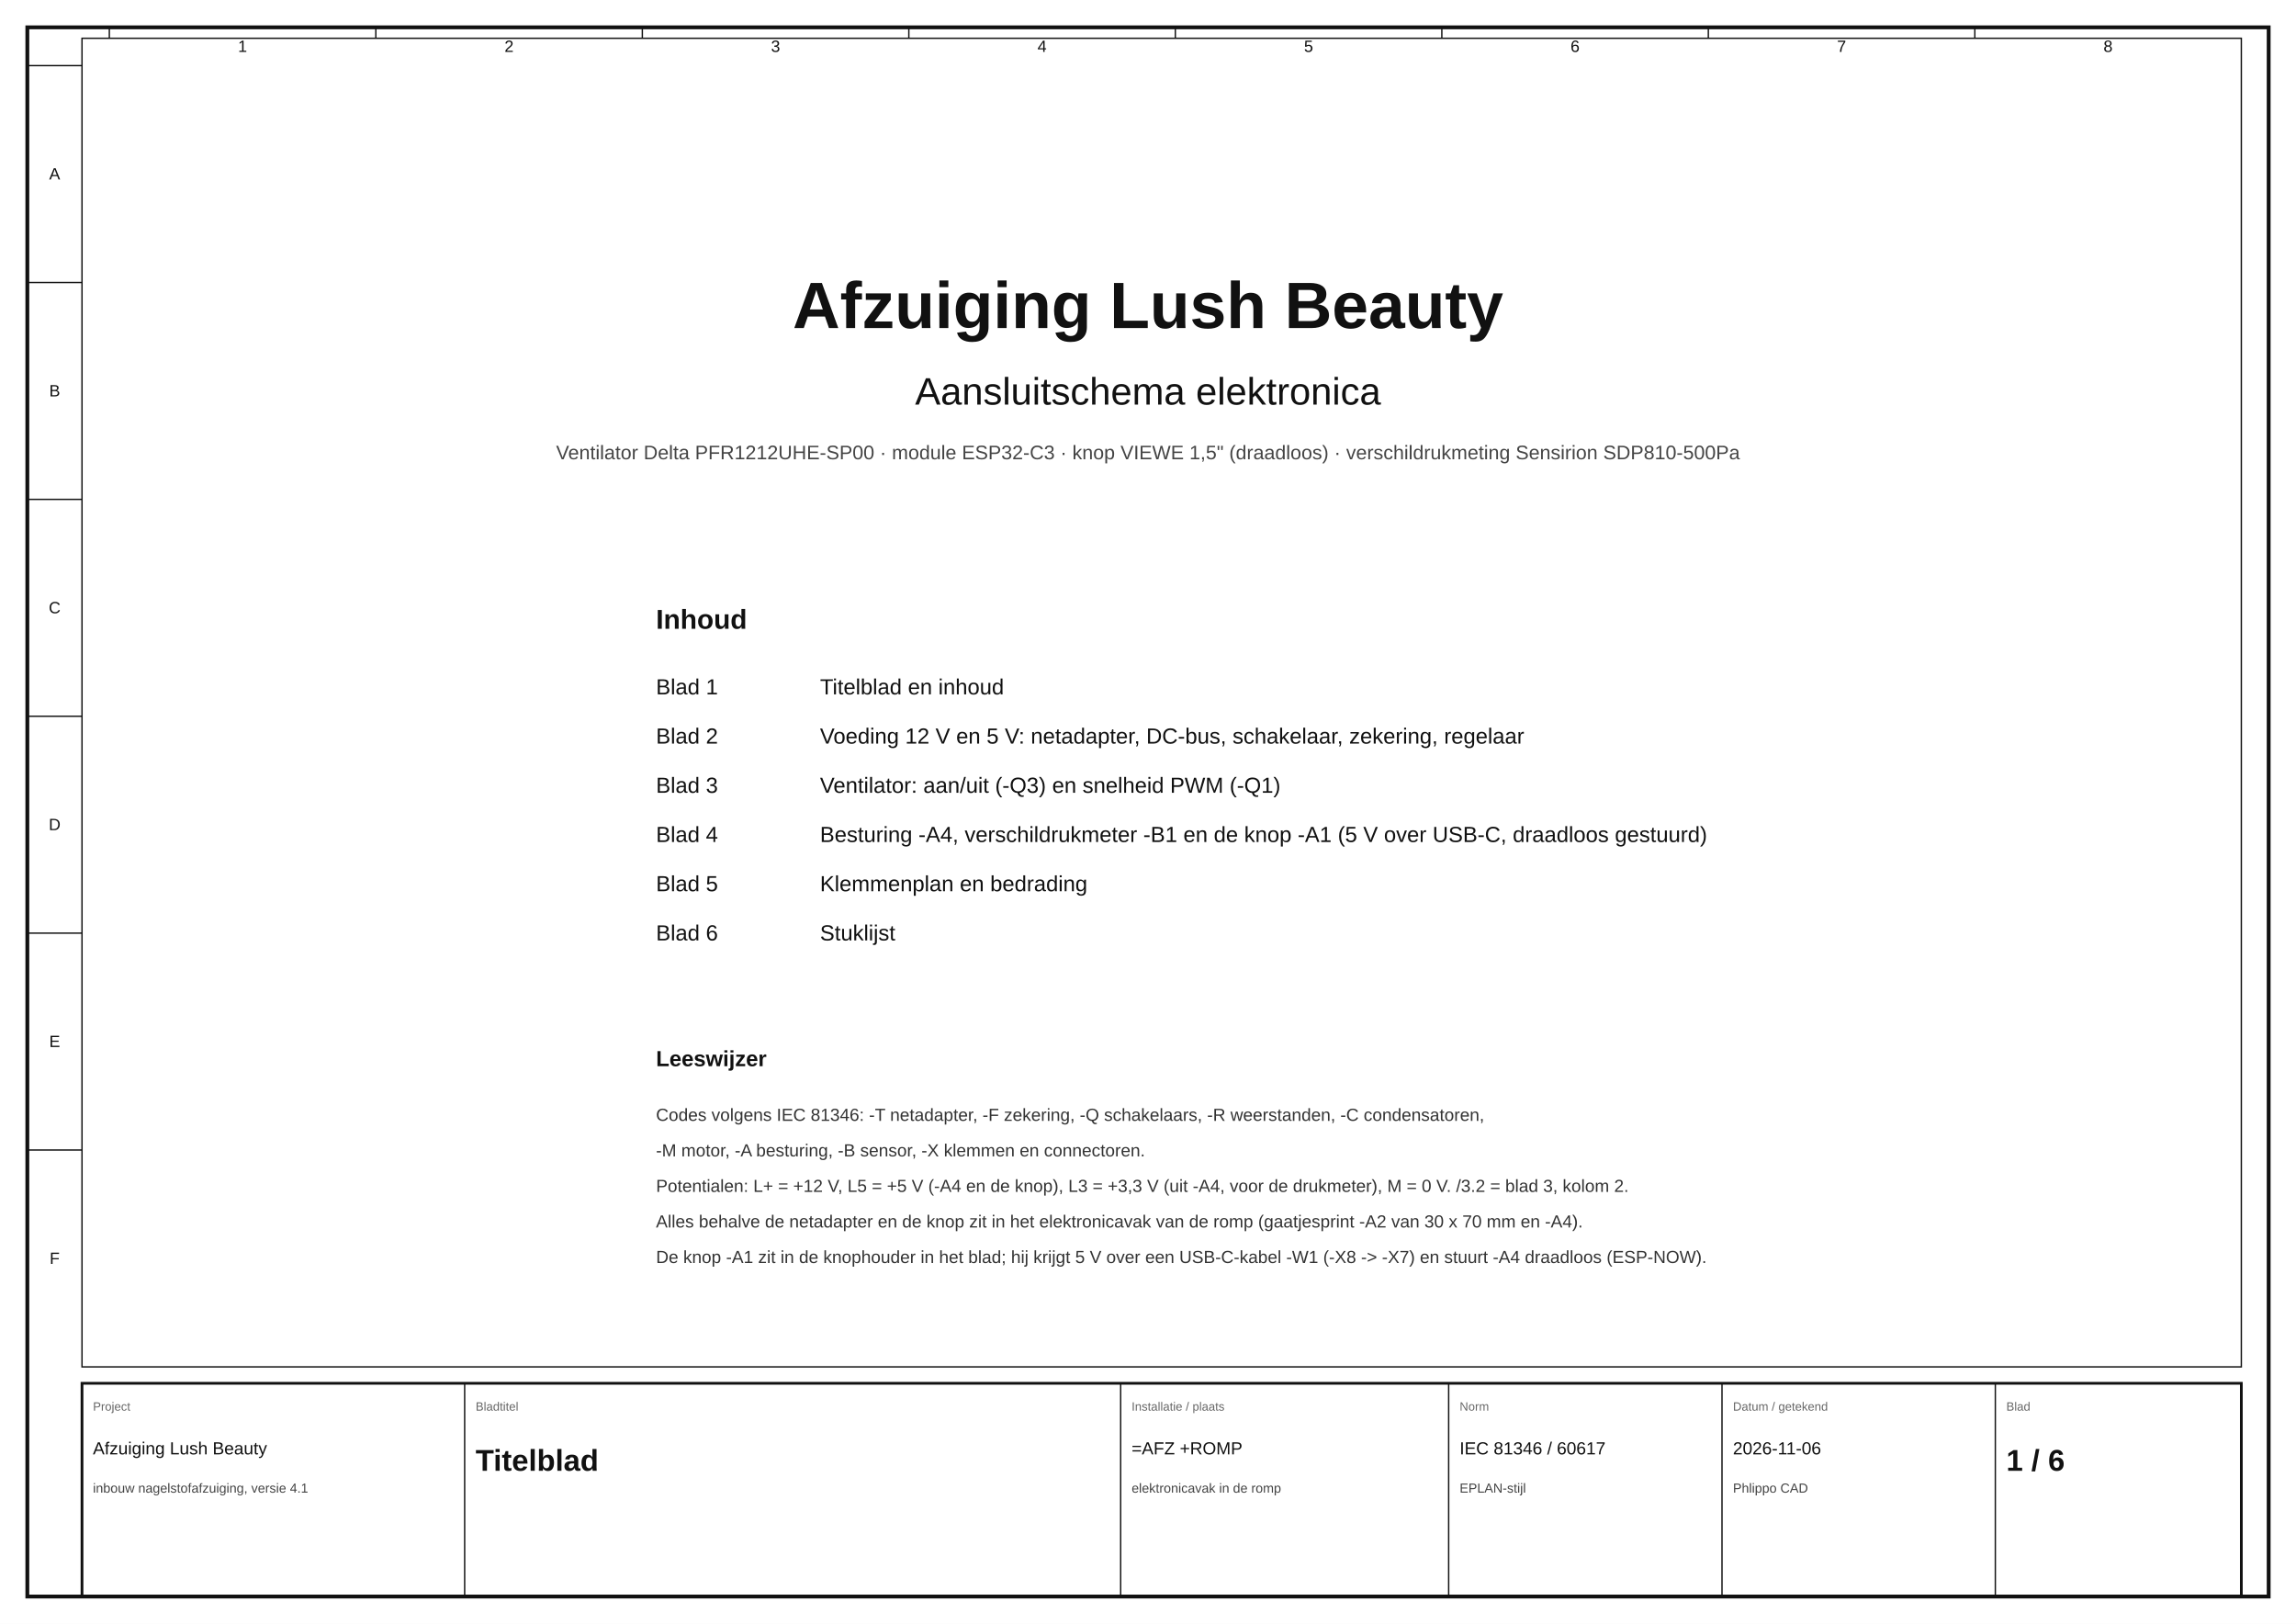
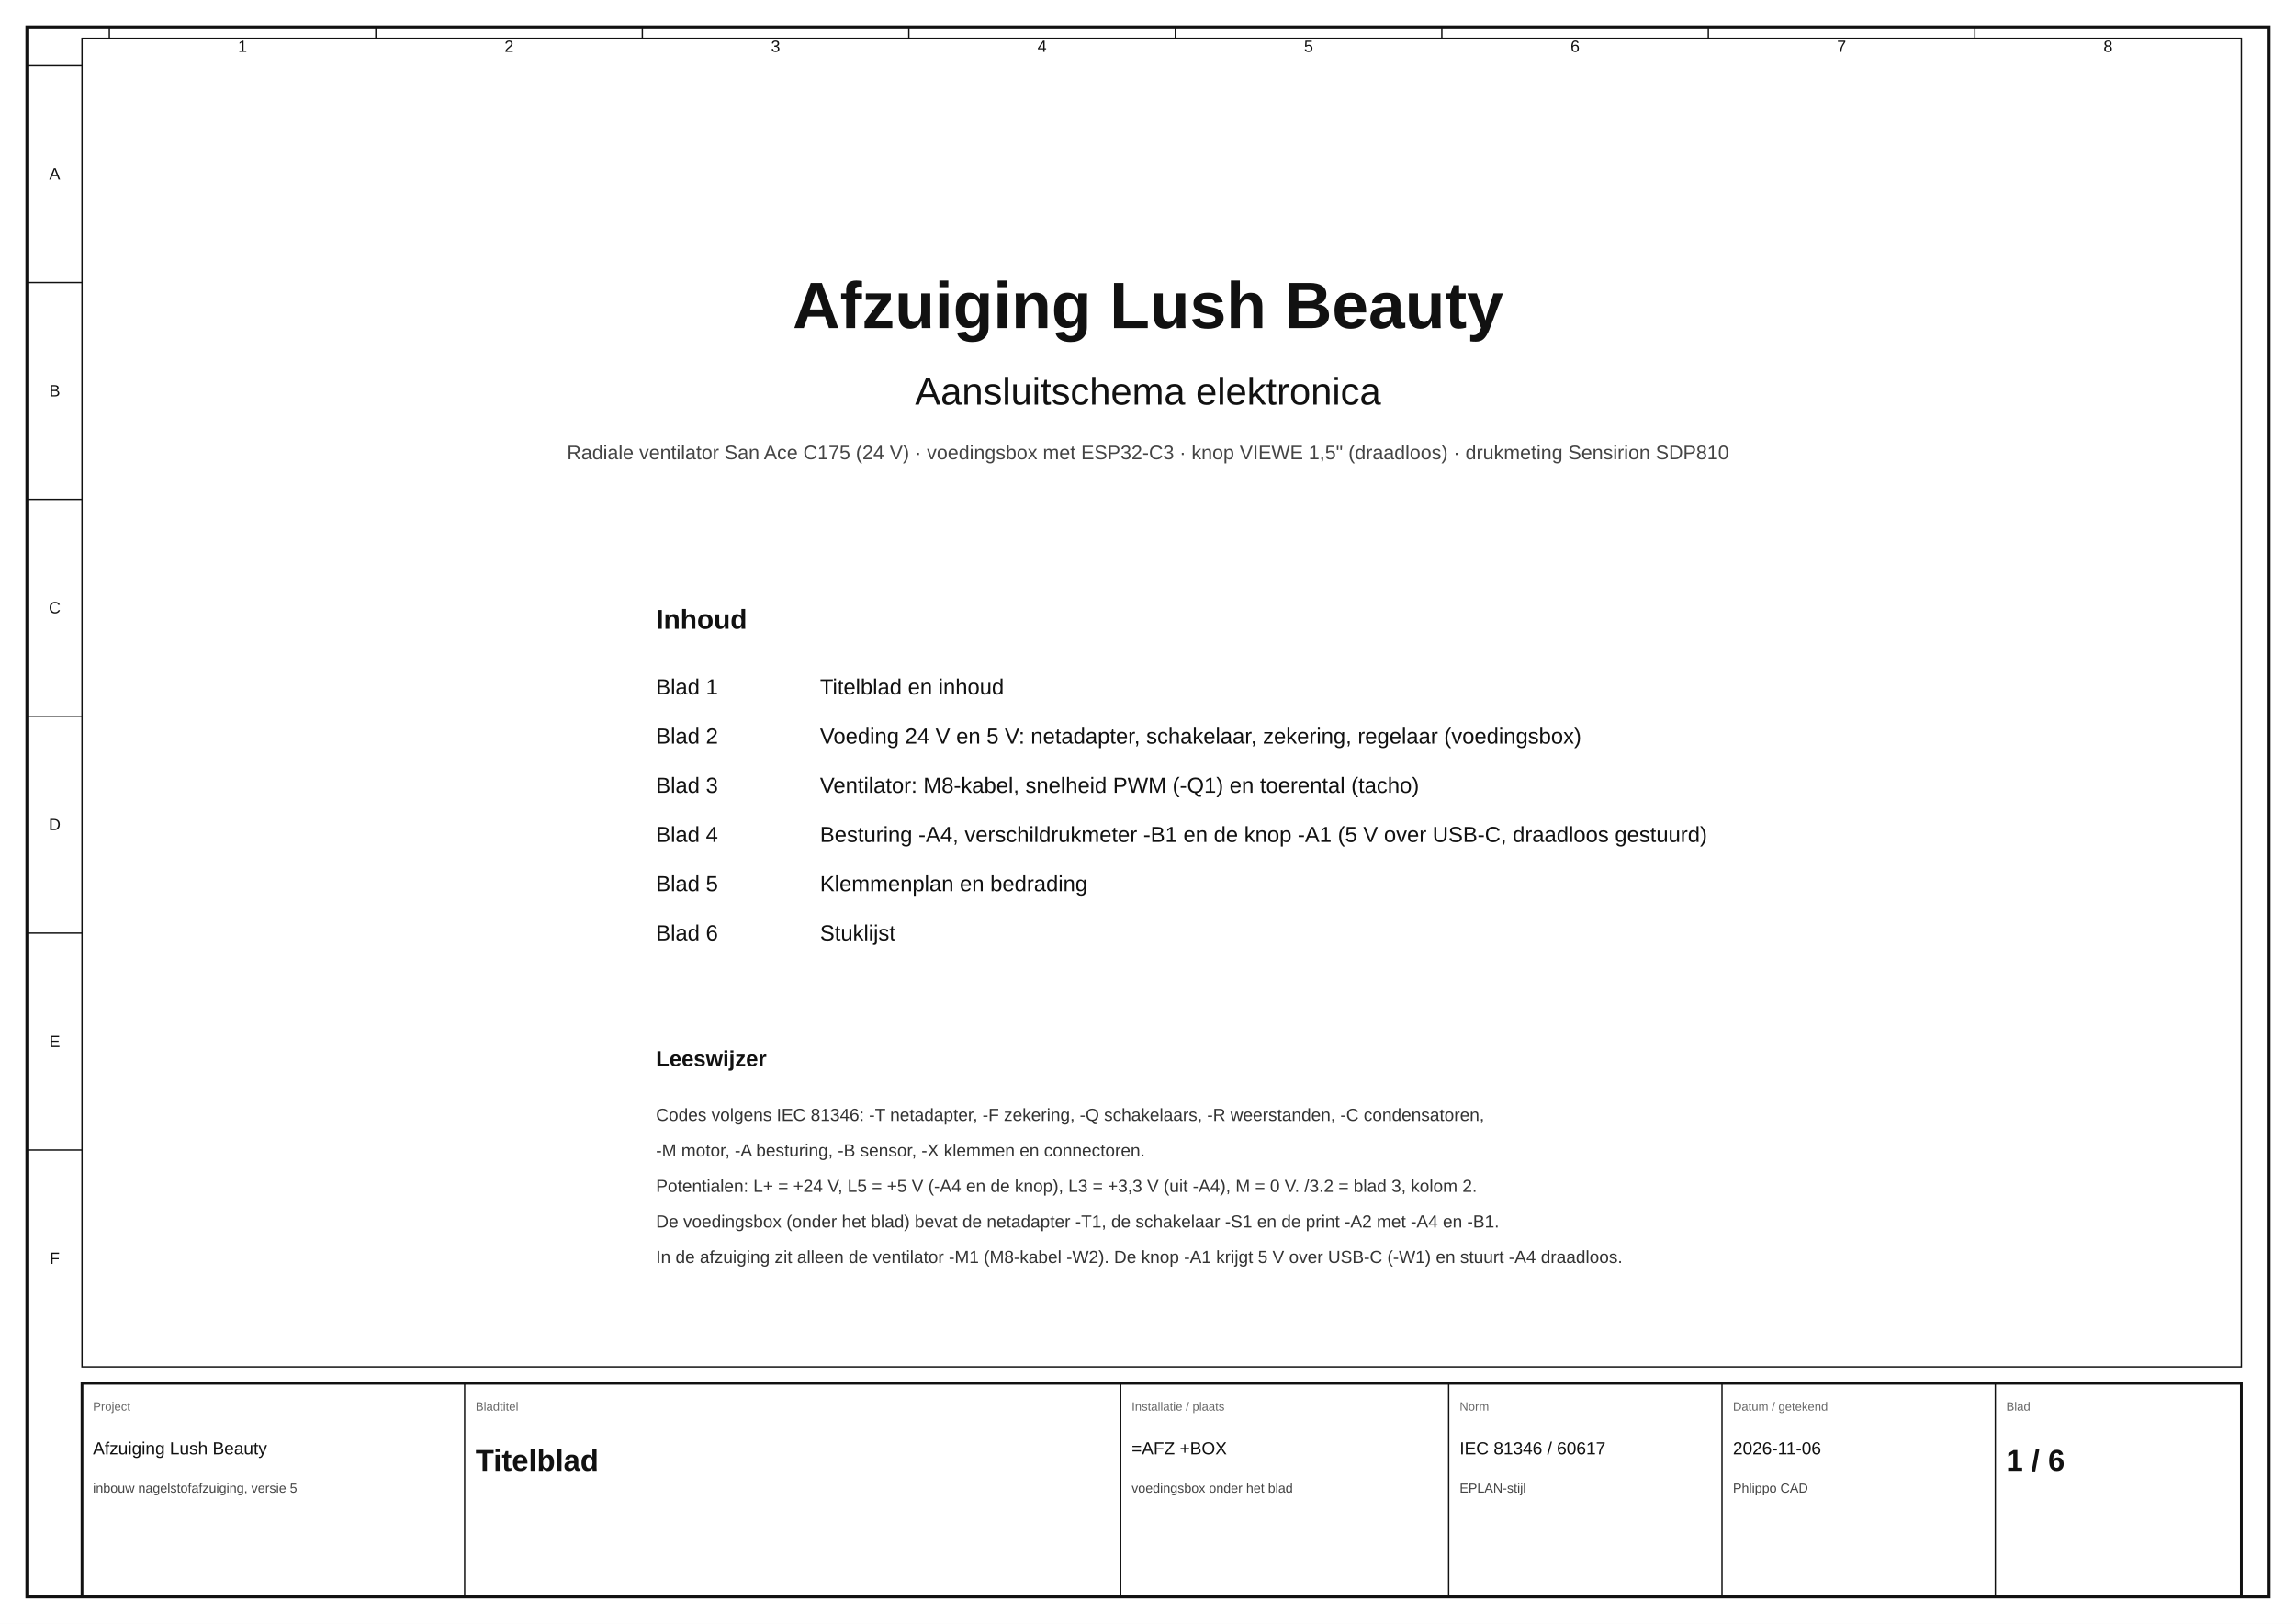
<svg xmlns="http://www.w3.org/2000/svg" viewBox="0 0 420 297" width="420mm" height="297mm" font-family="Arial, Helvetica, sans-serif">
  <rect width="420" height="297" fill="#fff" />
  <rect x="5" y="5" width="410" height="287" fill="none" stroke="#111" stroke-width="0.7" />
  <rect x="15" y="7" width="395" height="243" fill="none" stroke="#111" stroke-width="0.25" />
  <polyline points="20,5 20,7" fill="none" stroke="#111" stroke-width="0.25" />
  <text x="44.375" y="9.5" font-size="3" text-anchor="middle" fill="#111">1</text>
  <polyline points="68.75,5 68.75,7" fill="none" stroke="#111" stroke-width="0.25" />
  <text x="93.125" y="9.5" font-size="3" text-anchor="middle" fill="#111">2</text>
  <polyline points="117.5,5 117.5,7" fill="none" stroke="#111" stroke-width="0.25" />
  <text x="141.875" y="9.5" font-size="3" text-anchor="middle" fill="#111">3</text>
  <polyline points="166.25,5 166.25,7" fill="none" stroke="#111" stroke-width="0.25" />
  <text x="190.625" y="9.5" font-size="3" text-anchor="middle" fill="#111">4</text>
  <polyline points="215,5 215,7" fill="none" stroke="#111" stroke-width="0.25" />
  <text x="239.375" y="9.5" font-size="3" text-anchor="middle" fill="#111">5</text>
  <polyline points="263.75,5 263.75,7" fill="none" stroke="#111" stroke-width="0.25" />
  <text x="288.125" y="9.5" font-size="3" text-anchor="middle" fill="#111">6</text>
  <polyline points="312.5,5 312.5,7" fill="none" stroke="#111" stroke-width="0.25" />
  <text x="336.875" y="9.5" font-size="3" text-anchor="middle" fill="#111">7</text>
  <polyline points="361.25,5 361.25,7" fill="none" stroke="#111" stroke-width="0.25" />
  <text x="385.625" y="9.5" font-size="3" text-anchor="middle" fill="#111">8</text>
  <polyline points="5,12 15,12" fill="none" stroke="#111" stroke-width="0.25" />
  <text x="10" y="32.833" font-size="3" text-anchor="middle" fill="#111">A</text>
  <polyline points="5,51.667 15,51.667" fill="none" stroke="#111" stroke-width="0.25" />
  <text x="10" y="72.5" font-size="3" text-anchor="middle" fill="#111">B</text>
  <polyline points="5,91.333 15,91.333" fill="none" stroke="#111" stroke-width="0.25" />
  <text x="10" y="112.167" font-size="3" text-anchor="middle" fill="#111">C</text>
  <polyline points="5,131 15,131" fill="none" stroke="#111" stroke-width="0.25" />
  <text x="10" y="151.833" font-size="3" text-anchor="middle" fill="#111">D</text>
  <polyline points="5,170.667 15,170.667" fill="none" stroke="#111" stroke-width="0.25" />
  <text x="10" y="191.5" font-size="3" text-anchor="middle" fill="#111">E</text>
  <polyline points="5,210.333 15,210.333" fill="none" stroke="#111" stroke-width="0.25" />
  <text x="10" y="231.167" font-size="3" text-anchor="middle" fill="#111">F</text>
  <rect x="15" y="253" width="395" height="39" fill="none" stroke="#111" stroke-width="0.5" />
  <polyline points="15,253 15,292" fill="none" stroke="#111" stroke-width="0.25" />
  <text x="17" y="258" font-size="2.2" text-anchor="start" fill="#666">Project</text>
  <text x="17" y="266" font-size="3.2" text-anchor="start" fill="#111">Afzuiging Lush Beauty</text>
-   <text x="17" y="273" font-size="2.4" text-anchor="start" fill="#444">inbouw nagelstofafzuiging, versie 4.1</text>
+   <text x="17" y="273" font-size="2.4" text-anchor="start" fill="#444">inbouw nagelstofafzuiging, versie 5</text>
  <polyline points="85,253 85,292" fill="none" stroke="#111" stroke-width="0.25" />
  <text x="87" y="258" font-size="2.2" text-anchor="start" fill="#666">Bladtitel</text>
  <text x="87" y="269" font-size="5.5" text-anchor="start" fill="#111" font-weight="700">Titelblad</text>
  <polyline points="205,253 205,292" fill="none" stroke="#111" stroke-width="0.25" />
  <text x="207" y="258" font-size="2.2" text-anchor="start" fill="#666">Installatie / plaats</text>
-   <text x="207" y="266" font-size="3.2" text-anchor="start" fill="#111">=AFZ +ROMP</text>
-   <text x="207" y="273" font-size="2.4" text-anchor="start" fill="#444">elektronicavak in de romp</text>
+   <text x="207" y="266" font-size="3.2" text-anchor="start" fill="#111">=AFZ +BOX</text>
+   <text x="207" y="273" font-size="2.4" text-anchor="start" fill="#444">voedingsbox onder het blad</text>
  <polyline points="265,253 265,292" fill="none" stroke="#111" stroke-width="0.25" />
  <text x="267" y="258" font-size="2.2" text-anchor="start" fill="#666">Norm</text>
  <text x="267" y="266" font-size="3.2" text-anchor="start" fill="#111">IEC 81346 / 60617</text>
  <text x="267" y="273" font-size="2.4" text-anchor="start" fill="#444">EPLAN-stijl</text>
  <polyline points="315,253 315,292" fill="none" stroke="#111" stroke-width="0.25" />
  <text x="317" y="258" font-size="2.2" text-anchor="start" fill="#666">Datum / getekend</text>
  <text x="317" y="266" font-size="3.2" text-anchor="start" fill="#111">2026-11-06</text>
  <text x="317" y="273" font-size="2.4" text-anchor="start" fill="#444">Phlippo CAD</text>
  <polyline points="365,253 365,292" fill="none" stroke="#111" stroke-width="0.25" />
  <text x="367" y="258" font-size="2.2" text-anchor="start" fill="#666">Blad</text>
  <text x="367" y="269" font-size="5.5" text-anchor="start" fill="#111" font-weight="700">1 / 6</text>
  <text x="210" y="60" font-size="12" text-anchor="middle" fill="#111" font-weight="700">Afzuiging Lush Beauty</text>
  <text x="210" y="74" font-size="7" text-anchor="middle" fill="#111">Aansluitschema elektronica</text>
-   <text x="210" y="84" font-size="3.6" text-anchor="middle" fill="#444">Ventilator Delta PFR1212UHE-SP00 · module ESP32-C3 · knop VIEWE 1,5" (draadloos) · verschildrukmeting Sensirion SDP810-500Pa</text>
+   <text x="210" y="84" font-size="3.6" text-anchor="middle" fill="#444">Radiale ventilator San Ace C175 (24 V) · voedingsbox met ESP32-C3 · knop VIEWE 1,5" (draadloos) · drukmeting Sensirion SDP810</text>
  <text x="120" y="115" font-size="5" text-anchor="start" fill="#111" font-weight="700">Inhoud</text>
  <text x="120" y="127" font-size="4" text-anchor="start" fill="#111">Blad 1</text>
  <text x="150" y="127" font-size="4" text-anchor="start" fill="#111">Titelblad en inhoud</text>
  <text x="120" y="136" font-size="4" text-anchor="start" fill="#111">Blad 2</text>
-   <text x="150" y="136" font-size="4" text-anchor="start" fill="#111">Voeding 12 V en 5 V: netadapter, DC-bus, schakelaar, zekering, regelaar</text>
+   <text x="150" y="136" font-size="4" text-anchor="start" fill="#111">Voeding 24 V en 5 V: netadapter, schakelaar, zekering, regelaar (voedingsbox)</text>
  <text x="120" y="145" font-size="4" text-anchor="start" fill="#111">Blad 3</text>
-   <text x="150" y="145" font-size="4" text-anchor="start" fill="#111">Ventilator: aan/uit (-Q3) en snelheid PWM (-Q1)</text>
+   <text x="150" y="145" font-size="4" text-anchor="start" fill="#111">Ventilator: M8-kabel, snelheid PWM (-Q1) en toerental (tacho)</text>
  <text x="120" y="154" font-size="4" text-anchor="start" fill="#111">Blad 4</text>
  <text x="150" y="154" font-size="4" text-anchor="start" fill="#111">Besturing -A4, verschildrukmeter -B1 en de knop -A1 (5 V over USB-C, draadloos gestuurd)</text>
  <text x="120" y="163" font-size="4" text-anchor="start" fill="#111">Blad 5</text>
  <text x="150" y="163" font-size="4" text-anchor="start" fill="#111">Klemmenplan en bedrading</text>
  <text x="120" y="172" font-size="4" text-anchor="start" fill="#111">Blad 6</text>
  <text x="150" y="172" font-size="4" text-anchor="start" fill="#111">Stuklijst</text>
  <text x="120" y="195" font-size="4" text-anchor="start" fill="#111" font-weight="700">Leeswijzer</text>
  <text x="120" y="205" font-size="3.2" text-anchor="start" fill="#333">Codes volgens IEC 81346: -T netadapter, -F zekering, -Q schakelaars, -R weerstanden, -C condensatoren,</text>
  <text x="120" y="211.5" font-size="3.2" text-anchor="start" fill="#333">-M motor, -A besturing, -B sensor, -X klemmen en connectoren.</text>
-   <text x="120" y="218" font-size="3.2" text-anchor="start" fill="#333">Potentialen: L+ = +12 V, L5 = +5 V (-A4 en de knop), L3 = +3,3 V (uit -A4, voor de drukmeter), M = 0 V. /3.2 = blad 3, kolom 2.</text>
-   <text x="120" y="224.5" font-size="3.2" text-anchor="start" fill="#333">Alles behalve de netadapter en de knop zit in het elektronicavak van de romp (gaatjesprint -A2 van 30 x 70 mm en -A4).</text>
-   <text x="120" y="231" font-size="3.2" text-anchor="start" fill="#333">De knop -A1 zit in de knophouder in het blad; hij krijgt 5 V over een USB-C-kabel -W1 (-X8 -&gt; -X7) en stuurt -A4 draadloos (ESP-NOW).</text>
+   <text x="120" y="218" font-size="3.2" text-anchor="start" fill="#333">Potentialen: L+ = +24 V, L5 = +5 V (-A4 en de knop), L3 = +3,3 V (uit -A4), M = 0 V. /3.2 = blad 3, kolom 2.</text>
+   <text x="120" y="224.5" font-size="3.2" text-anchor="start" fill="#333">De voedingsbox (onder het blad) bevat de netadapter -T1, de schakelaar -S1 en de print -A2 met -A4 en -B1.</text>
+   <text x="120" y="231" font-size="3.2" text-anchor="start" fill="#333">In de afzuiging zit alleen de ventilator -M1 (M8-kabel -W2). De knop -A1 krijgt 5 V over USB-C (-W1) en stuurt -A4 draadloos.</text>
</svg>
